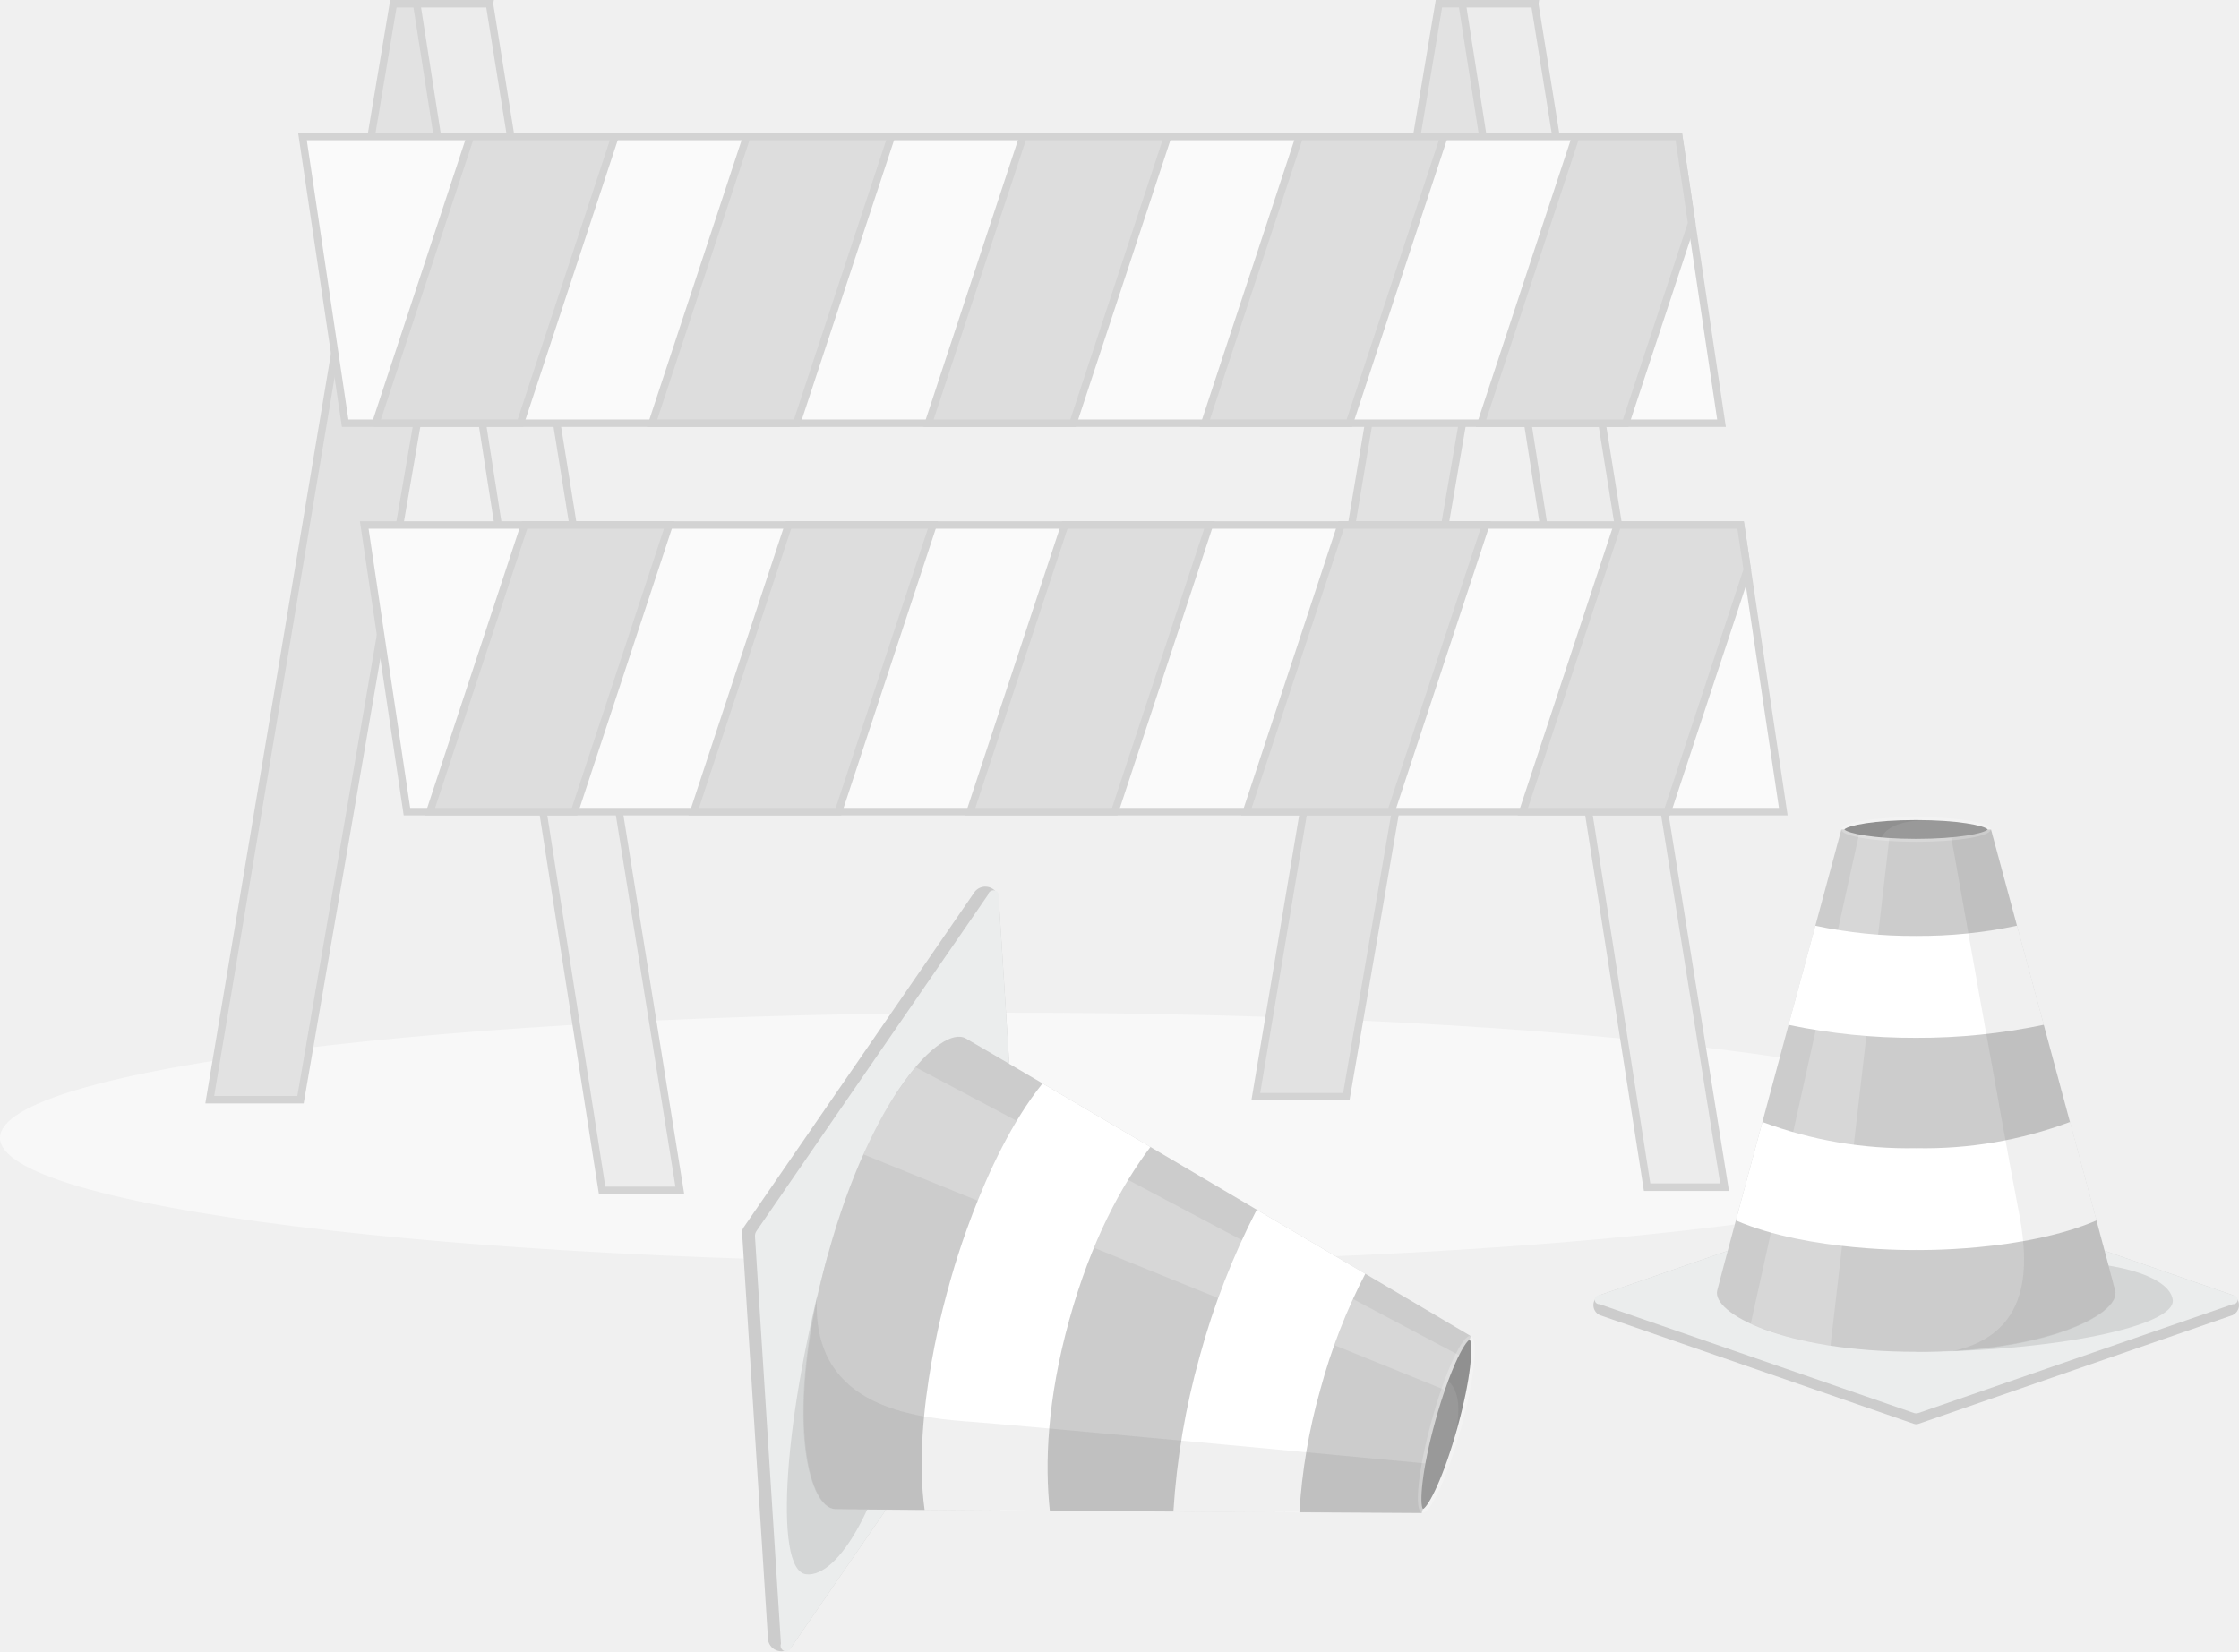
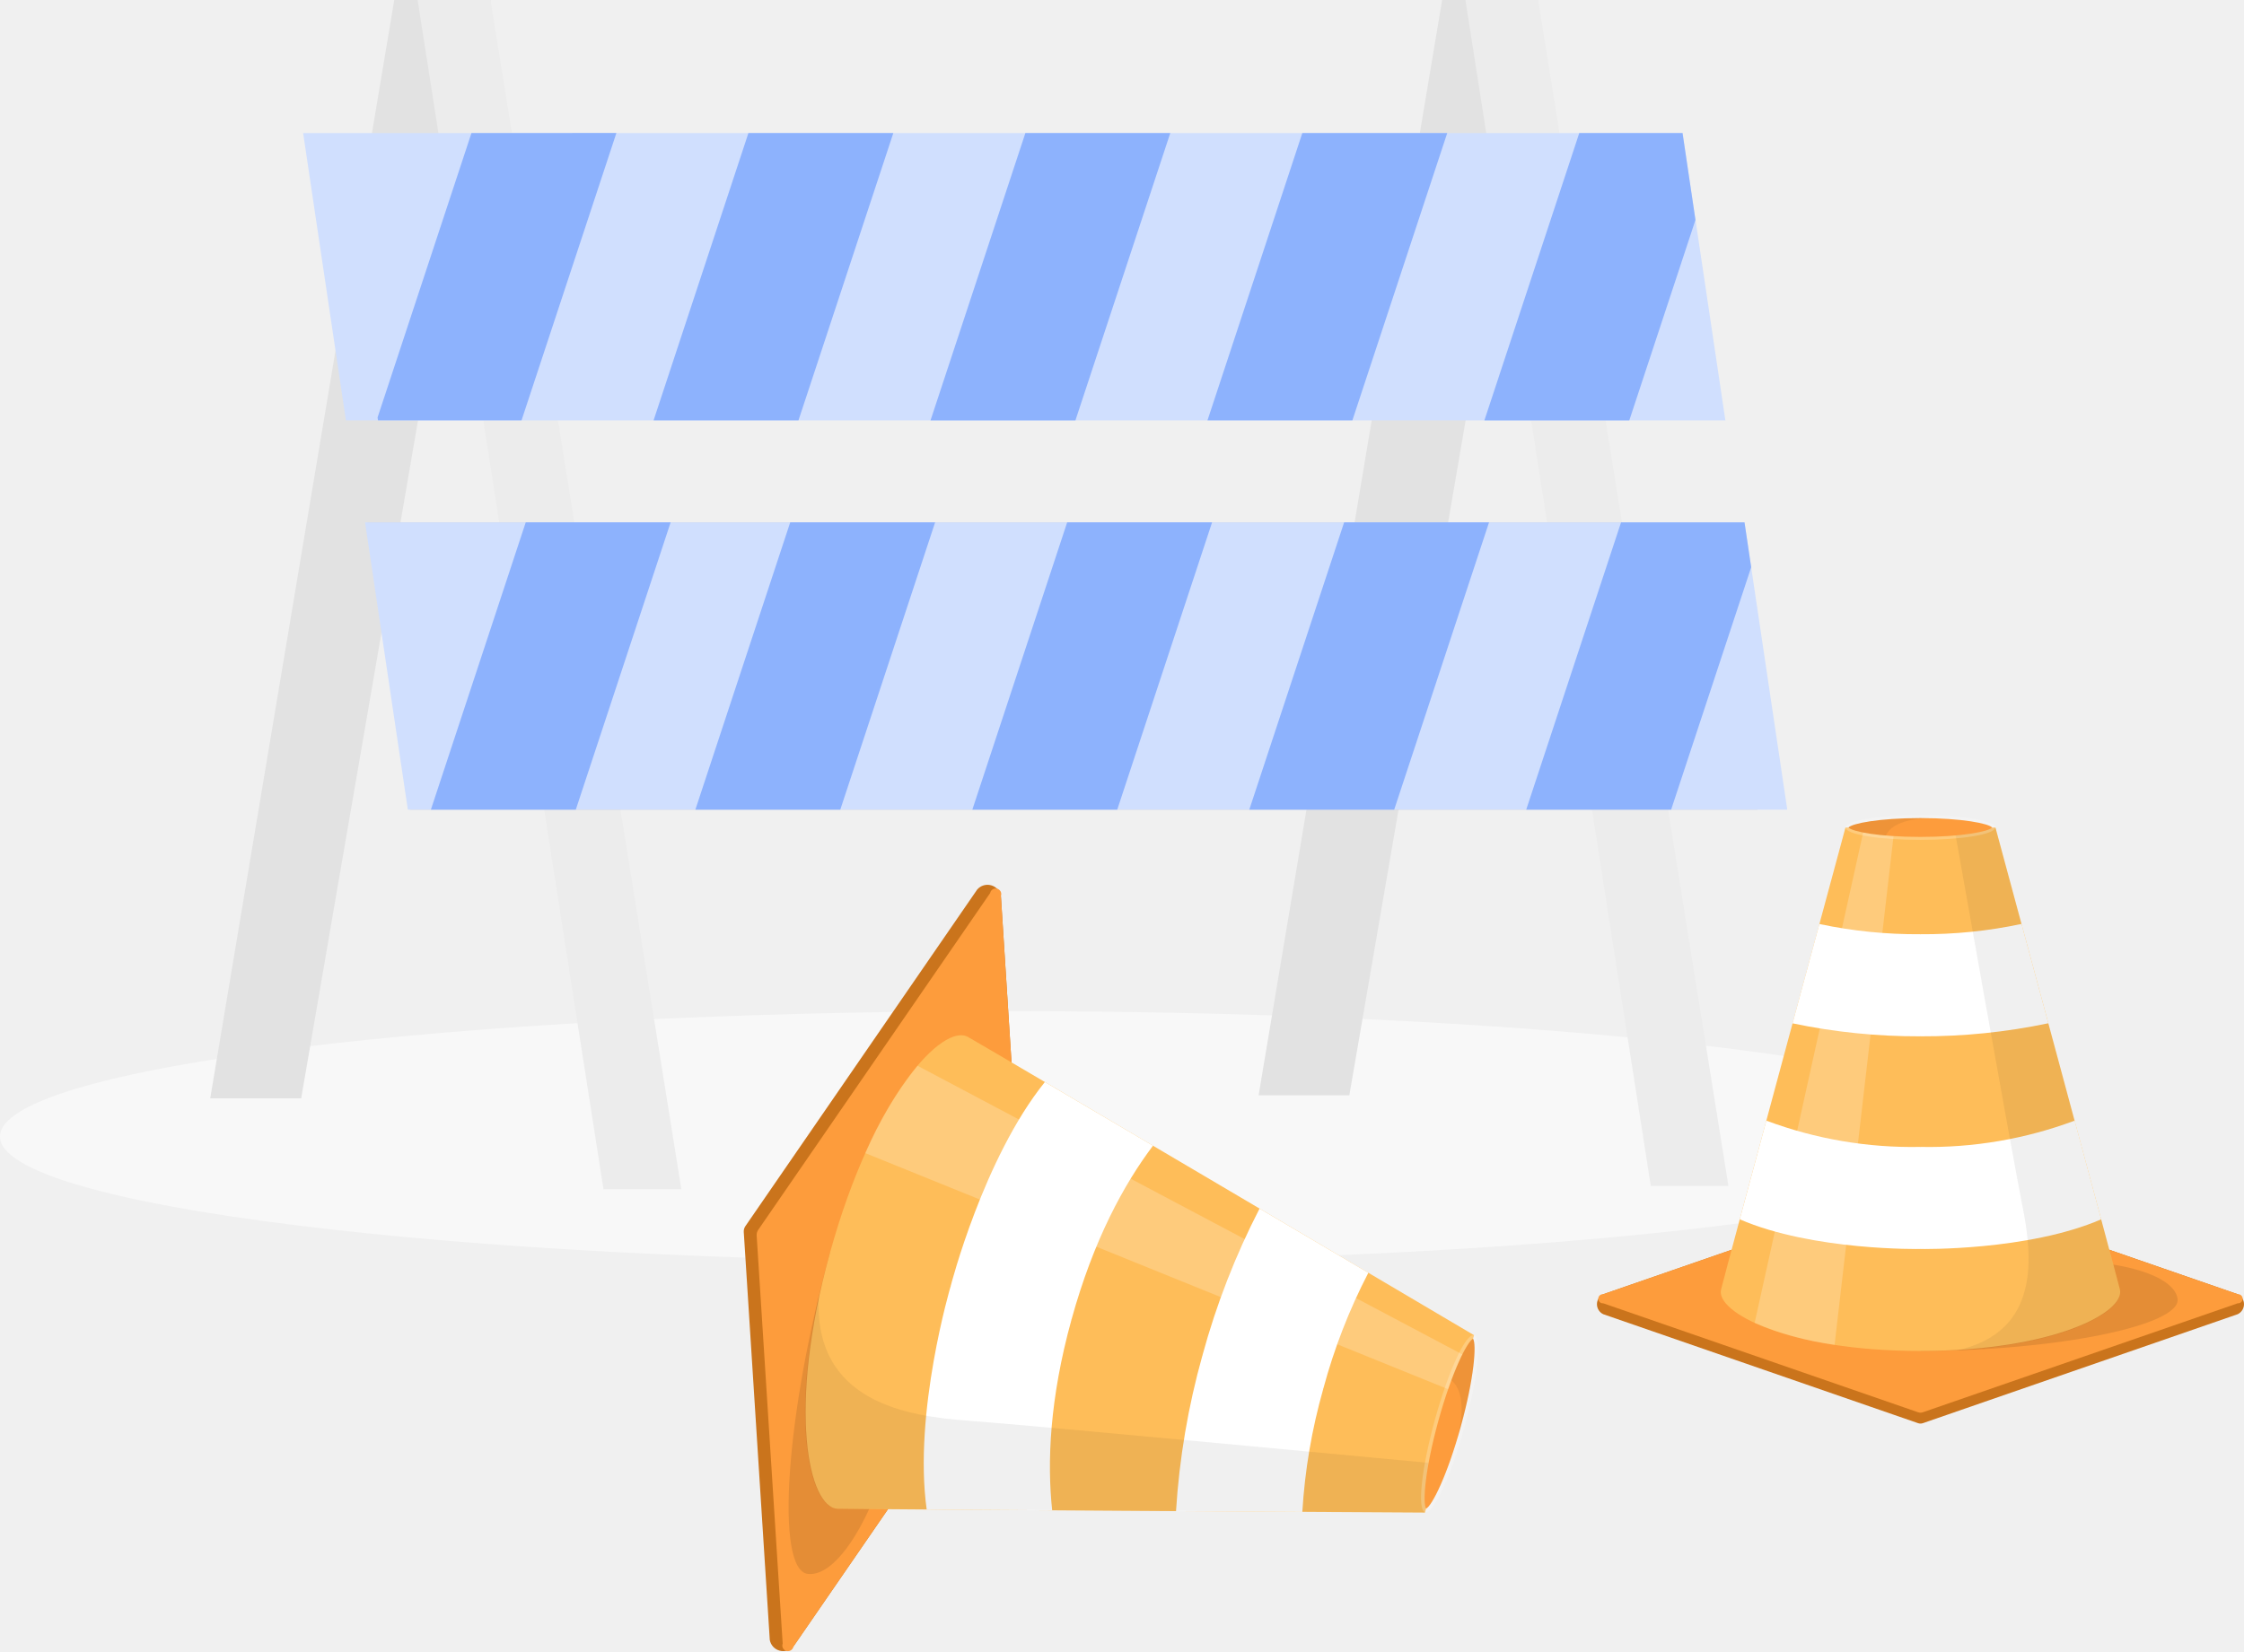
- <svg xmlns="http://www.w3.org/2000/svg" width="298.888" height="220.5" viewBox="0 0 298.888 220.5">
+ <svg xmlns="http://www.w3.org/2000/svg" width="298.888" height="220" viewBox="0 0 298.888 220">
  <defs>
-     <style>.a{fill:#f8f8f8;}.b{fill:#e2e2e2;}.b,.c,.d,.g{stroke:#d3d3d3;}.c{fill:#ececec;}.d{fill:#fafafa;}.e{fill:#d9d9d9;}.f{fill:none;}.g{fill:#ddd;}.h{fill:#ccc;}.i{fill:#ebeded;}.j{opacity:0.1;}.j,.m{mix-blend-mode:multiply;isolation:isolate;}.k,.l{fill:#fff;}.l{opacity:0.21;}.m{fill:#757575;opacity:0.11;}.n{fill:#999;}</style>
+     <style>.a{fill:#f8f8f8;}.b{fill:#e2e2e2;}.c{fill:#ececec;}.d{fill:#d0dffe;}.e{fill:#ccc;}.f{fill:none;}.g{fill:#8db2fd;}.h{fill:#ca741c;}.i{fill:#fd9c3c;}.j{opacity:0.1;}.j,.n{mix-blend-mode:multiply;isolation:isolate;}.k{fill:#febd59;}.l,.m{fill:#fff;}.m{opacity:0.21;}.n{fill:#757575;opacity:0.11;}</style>
  </defs>
-   <g transform="translate(-525 -140.372)">
+   <g transform="translate(-525 -140.872)">
    <ellipse class="a" cx="134.5" cy="16.709" rx="134.5" ry="16.709" transform="translate(525 275.59)" />
    <g transform="translate(553 140.872)">
      <path class="b" d="M418.171,701.88h12.115l25.22-146.332H442.684Z" transform="translate(-418.171 -555.548)" />
      <path class="c" d="M470.945,555.548h9.711l25.416,158.446H495.7Z" transform="translate(-443.32 -555.548)" />
      <path class="b" d="M684.938,701.482H697.02l25.152-145.935H709.384Z" transform="translate(-545.299 -555.548)" />
      <path class="c" d="M737.568,555.548h9.685L772.6,713.563H762.257Z" transform="translate(-570.38 -555.548)" />
      <g transform="translate(12.37 17.725)">
        <path class="d" d="M451.665,627.688l-5.7-38.278H629.7l5.7,38.278Z" transform="translate(-445.961 -589.409)" />
      </g>
      <g transform="translate(20.62 69.595)">
        <path class="e" d="M463.861,726.781l-5.7-38.278H637.622l5.7,38.278Z" transform="translate(-457.846 -688.502)" />
        <path class="d" d="M467.425,726.781l-5.7-38.278H645.456l5.7,38.278Z" transform="translate(-461.721 -688.502)" />
      </g>
      <g transform="translate(16.641 17.725)">
        <path class="f" d="M779.279,638.233h12.788l-3.978-26.7Z" transform="translate(-606.898 -599.954)" />
        <path class="f" d="M510.023,589.409l-12.632,38.278h17.587l12.632-38.278Z" transform="translate(-472.564 -589.409)" />
        <path class="f" d="M449.961,589.409l5.648,37.9,12.508-37.9Z" transform="translate(-449.961 -589.409)" />
        <path class="f" d="M650.967,589.409l-12.632,38.278h17.586l12.632-38.278Z" transform="translate(-539.731 -589.409)" />
        <path class="f" d="M721.439,589.409l-12.632,38.278h17.587l12.632-38.278Z" transform="translate(-573.315 -589.409)" />
        <path class="f" d="M580.495,589.409l-12.632,38.278h17.587l12.632-38.278Z" transform="translate(-506.147 -589.409)" />
        <path class="g" d="M473.26,589.409l-12.508,37.9.056.374h19.123l12.632-38.278Z" transform="translate(-455.104 -589.409)" />
        <path class="g" d="M543.62,589.409l-12.632,38.278h19.3l12.632-38.278Z" transform="translate(-488.575 -589.409)" />
        <path class="g" d="M614.092,589.409,601.46,627.688h19.3l12.632-38.278Z" transform="translate(-522.158 -589.409)" />
        <path class="g" d="M684.564,589.409l-12.632,38.278h19.3l12.632-38.278Z" transform="translate(-555.742 -589.409)" />
        <path class="g" d="M768.79,589.409H755.036L742.4,627.688h19.3l8.81-26.7Z" transform="translate(-589.326 -589.409)" />
      </g>
      <g transform="translate(24.89 69.595)">
        <path class="f" d="M737.025,726.781,749.657,688.5H732.071l-12.632,38.278Z" transform="translate(-586.631 -688.502)" />
        <path class="f" d="M666.553,726.781,679.185,688.5H661.6l-12.632,38.278Z" transform="translate(-553.047 -688.502)" />
        <path class="f" d="M481.194,688.5H465.721l4.813,32.3Z" transform="translate(-465.721 -688.502)" />
        <path class="f" d="M525.609,726.781,538.241,688.5H520.654l-12.632,38.278Z" transform="translate(-485.88 -688.502)" />
        <path class="f" d="M596.081,726.781,608.713,688.5H591.127l-12.632,38.278Z" transform="translate(-519.464 -688.502)" />
        <path class="f" d="M805.383,732.223l-4.813-32.3-10.659,32.3Z" transform="translate(-620.214 -693.945)" />
        <path class="g" d="M560.922,726.781,573.554,688.5h-19.3L541.62,726.781Z" transform="translate(-501.891 -688.502)" />
        <path class="g" d="M560.922,726.781,573.554,688.5h-19.3L541.62,726.781Z" transform="translate(-537.119 -688.502)" />
        <path class="g" d="M631.394,726.781,644.026,688.5h-19.3l-12.632,38.278Z" transform="translate(-535.474 -688.502)" />
        <path class="g" d="M701.866,726.781,714.5,688.5H695.2l-12.632,38.278Z" transform="translate(-569.058 -688.502)" />
        <path class="g" d="M772.338,726.781,783,694.48l-.891-5.978H765.668l-12.632,38.278Z" transform="translate(-602.642 -688.502)" />
      </g>
      <g transform="translate(184.704 108.6)">
        <path class="h" d="M813.8,852.384,771.869,866.9a1.478,1.478,0,0,0,0,2.664l41.93,14.517a.986.986,0,0,0,.647,0l41.93-14.517a1.478,1.478,0,0,0,0-2.664l-41.93-14.517A.98.98,0,0,0,813.8,852.384Z" transform="translate(-771.031 -803.069)" />
        <path class="i" d="M856.557,866.9l-41.93-14.517a.98.98,0,0,0-.647,0L772.049,866.9a.608.608,0,1,0,0,1.211l41.93,14.517a.981.981,0,0,0,.647,0l41.93-14.517a.608.608,0,1,0,0-1.211Z" transform="translate(-771.211 -803.069)" />
        <path class="j" d="M859.849,885.2c18.046,0,34.76-3.4,34.245-6.957s-9.844-5.856-20.435-4.8S859.849,885.2,859.849,885.2Z" transform="translate(-816.757 -813.807)" />
-         <path class="h" d="M858.182,815.754c-.763-3.076-16.572-61.553-16.572-61.553H821.632s-15.81,58.476-16.572,61.553c-.748,3.016,8.847,8.19,26.561,8.19h0C849.335,823.943,858.93,818.77,858.182,815.754Z" transform="translate(-788.529 -752.55)" />
-         <path class="k" d="M858.8,793.918c-1.273-4.716-2.5-9.277-3.573-13.233a62.642,62.642,0,0,1-13.47,1.369l-.024.051v-.051a62.68,62.68,0,0,1-13.43-1.36c-1.069,3.957-2.3,8.518-3.573,13.233a81.32,81.32,0,0,0,17,1.73v-.048l.024.048A81.261,81.261,0,0,0,858.8,793.918Z" transform="translate(-798.679 -766.185)" />
-         <path class="k" d="M854.839,834.7a55.475,55.475,0,0,1-20.52,3.5l-.024.051V838.2a55.479,55.479,0,0,1-20.521-3.5c-1.307,4.854-2.534,9.41-3.538,13.148,9.751,4.222,24.058,3.951,24.058,3.951v-.048l.024.048s14.308.271,24.058-3.951C857.373,844.109,856.147,839.553,854.839,834.7Z" transform="translate(-791.215 -793.993)" />
-         <path class="l" d="M814.322,820.2a40.5,40.5,0,0,0,10.65,2.932l7.986-68.929h-4.036Z" transform="translate(-793.318 -752.55)" />
-         <path class="m" d="M874.709,754.336h-4.316l-1.083.463s7.663,43.258,8.971,49.8S880.9,821.5,869.5,823.947c14.65-.822,22.462-5.326,21.784-8.059C890.518,812.812,874.709,754.336,874.709,754.336Z" transform="translate(-821.628 -752.619)" />
-         <ellipse class="l" cx="9.968" cy="1.651" rx="9.968" ry="1.651" transform="translate(33.103)" />
-         <path class="n" d="M849.652,754.124c-5.555,0-9.1-.725-9.569-1.255.471-.529,4.014-1.255,9.569-1.255s9.1.725,9.57,1.255C858.75,753.4,855.207,754.124,849.652,754.124Z" transform="translate(-806.581 -751.218)" />
-         <path class="m" d="M849.652,751.614c-5.555,0-9.1.725-9.569,1.255.324.364,2.1.82,4.972,1.07.466-1.018,1.856-2.186,5.754-2.313C850.432,751.619,850.049,751.614,849.652,751.614Z" transform="translate(-806.581 -751.218)" />
+         <path class="k" d="M858.182,815.754c-.763-3.076-16.572-61.553-16.572-61.553H821.632s-15.81,58.476-16.572,61.553c-.748,3.016,8.847,8.19,26.561,8.19h0C849.335,823.943,858.93,818.77,858.182,815.754Z" transform="translate(-788.529 -752.55)" />
+         <path class="l" d="M858.8,793.918c-1.273-4.716-2.5-9.277-3.573-13.233a62.642,62.642,0,0,1-13.47,1.369l-.024.051v-.051a62.68,62.68,0,0,1-13.43-1.36c-1.069,3.957-2.3,8.518-3.573,13.233a81.32,81.32,0,0,0,17,1.73v-.048l.024.048A81.261,81.261,0,0,0,858.8,793.918Z" transform="translate(-798.679 -766.185)" />
+         <path class="l" d="M854.839,834.7a55.475,55.475,0,0,1-20.52,3.5l-.024.051V838.2a55.479,55.479,0,0,1-20.521-3.5c-1.307,4.854-2.534,9.41-3.538,13.148,9.751,4.222,24.058,3.951,24.058,3.951v-.048l.024.048s14.308.271,24.058-3.951C857.373,844.109,856.147,839.553,854.839,834.7Z" transform="translate(-791.215 -793.993)" />
+         <path class="m" d="M814.322,820.2a40.5,40.5,0,0,0,10.65,2.932l7.986-68.929h-4.036Z" transform="translate(-793.318 -752.55)" />
+         <path class="n" d="M874.709,754.336h-4.316l-1.083.463s7.663,43.258,8.971,49.8S880.9,821.5,869.5,823.947c14.65-.822,22.462-5.326,21.784-8.059C890.518,812.812,874.709,754.336,874.709,754.336Z" transform="translate(-821.628 -752.619)" />
+         <ellipse class="m" cx="9.968" cy="1.651" rx="9.968" ry="1.651" transform="translate(33.103)" />
+         <path class="i" d="M849.652,754.124c-5.555,0-9.1-.725-9.569-1.255.471-.529,4.014-1.255,9.569-1.255s9.1.725,9.57,1.255C858.75,753.4,855.207,754.124,849.652,754.124Z" transform="translate(-806.581 -751.218)" />
+         <path class="n" d="M849.652,751.614c-5.555,0-9.1.725-9.569,1.255.324.364,2.1.82,4.972,1.07.466-1.018,1.856-2.186,5.754-2.313C850.432,751.619,850.049,751.614,849.652,751.614Z" transform="translate(-806.581 -751.218)" />
      </g>
      <g transform="translate(71.063 117.878)">
        <path class="h" d="M604.18,845.2l-3.465-54.357a1.813,1.813,0,0,0-3.151-.871l-30.887,44.864a1.208,1.208,0,0,0-.212.766l3.465,54.357a1.814,1.814,0,0,0,3.152.871l30.887-44.863A1.206,1.206,0,0,0,604.18,845.2Z" transform="translate(-566.463 -789.344)" />
        <path class="i" d="M574.293,891.2l30.887-44.863a1.206,1.206,0,0,0,.211-.766l-3.465-54.357a.747.747,0,1,0-1.433-.4l-30.886,44.864a1.2,1.2,0,0,0-.212.766l3.465,54.357a.747.747,0,1,0,1.432.4Z" transform="translate(-567.674 -789.706)" />
        <path class="j" d="M582.162,872.911c-5.9,21.352-7.344,42.239-2.967,42.792s10.147-9.732,12.36-22.608S582.162,872.911,582.162,872.911Z" transform="translate(-570.673 -823.887)" />
-         <path class="h" d="M584.763,886.6c3.89.1,78.247.52,78.247.52l3.267-11.819,3.266-11.818s-64.017-37.827-67.409-39.735c-3.324-1.871-12.582,7.789-18.375,28.748h0C577.966,873.453,580.95,886.5,584.763,886.6Z" transform="translate(-572.27 -803.47)" />
-         <path class="k" d="M664.608,903.2l16.825.1a76.929,76.929,0,0,1,2.785-16.384l-.052-.046.06.016a76.927,76.927,0,0,1,6-15.446l-14.489-8.554a99.826,99.826,0,0,0-7.607,19.552l.057.016-.065.013A99.753,99.753,0,0,0,664.608,903.2Z" transform="translate(-607.033 -819.742)" />
-         <path class="k" d="M624.44,891.213c-.684-6.385-.35-14.841,2.574-25.422l-.052-.045.06.017c2.924-10.581,6.98-18.008,10.846-23.136-5.315-3.135-10.306-6.076-14.4-8.485-8.184,10.155-12.542,27.173-12.542,27.173l.057.016-.065.013s-5,16.841-3.192,29.757C612.477,891.134,618.269,891.173,624.44,891.213Z" transform="translate(-583.358 -807.861)" />
-         <path class="l" d="M601.014,830.449a49.715,49.715,0,0,0-6.952,11.642l78.944,31.989,1.32-4.776Z" transform="translate(-577.871 -806.335)" />
-         <path class="m" d="M662.877,911.511l1.411-5.107-.194-1.433s-53.687-5.079-61.851-5.669-20.862-2.433-20.024-16.721c-3.818,17.6-1.044,28.318,2.41,28.41C588.521,911.1,662.877,911.511,662.877,911.511Z" transform="translate(-572.216 -827.885)" />
-         <ellipse class="l" cx="12.236" cy="2.027" rx="12.236" ry="2.027" transform="translate(88.8 83.059) rotate(-74.551)" />
-         <path class="n" d="M722.89,903.356c1.816-6.572,3.833-10.526,4.614-10.911.472.731.172,5.16-1.644,11.732s-3.833,10.527-4.614,10.912C720.774,914.358,721.074,909.929,722.89,903.356Z" transform="translate(-630.362 -831.962)" />
-         <path class="m" d="M728.372,904.177c1.816-6.572,2.116-11,1.644-11.732-.536.264-1.655,2.212-2.892,5.534,1.052.885,1.979,2.911.855,7.563C728.111,905.1,728.242,904.647,728.372,904.177Z" transform="translate(-632.875 -831.962)" />
+         <path class="k" d="M584.763,886.6c3.89.1,78.247.52,78.247.52l3.267-11.819,3.266-11.818s-64.017-37.827-67.409-39.735c-3.324-1.871-12.582,7.789-18.375,28.748h0C577.966,873.453,580.95,886.5,584.763,886.6Z" transform="translate(-572.27 -803.47)" />
+         <path class="l" d="M664.608,903.2l16.825.1a76.929,76.929,0,0,1,2.785-16.384l-.052-.046.06.016a76.927,76.927,0,0,1,6-15.446l-14.489-8.554a99.826,99.826,0,0,0-7.607,19.552l.057.016-.065.013A99.753,99.753,0,0,0,664.608,903.2Z" transform="translate(-607.033 -819.742)" />
+         <path class="l" d="M624.44,891.213c-.684-6.385-.35-14.841,2.574-25.422l-.052-.045.06.017c2.924-10.581,6.98-18.008,10.846-23.136-5.315-3.135-10.306-6.076-14.4-8.485-8.184,10.155-12.542,27.173-12.542,27.173l.057.016-.065.013s-5,16.841-3.192,29.757C612.477,891.134,618.269,891.173,624.44,891.213Z" transform="translate(-583.358 -807.861)" />
+         <path class="m" d="M601.014,830.449a49.715,49.715,0,0,0-6.952,11.642l78.944,31.989,1.32-4.776Z" transform="translate(-577.871 -806.335)" />
+         <path class="n" d="M662.877,911.511l1.411-5.107-.194-1.433s-53.687-5.079-61.851-5.669-20.862-2.433-20.024-16.721c-3.818,17.6-1.044,28.318,2.41,28.41C588.521,911.1,662.877,911.511,662.877,911.511Z" transform="translate(-572.216 -827.885)" />
+         <ellipse class="m" cx="12.236" cy="2.027" rx="12.236" ry="2.027" transform="translate(88.8 83.059) rotate(-74.551)" />
+         <path class="i" d="M722.89,903.356c1.816-6.572,3.833-10.526,4.614-10.911.472.731.172,5.16-1.644,11.732s-3.833,10.527-4.614,10.912C720.774,914.358,721.074,909.929,722.89,903.356Z" transform="translate(-630.362 -831.962)" />
+         <path class="n" d="M728.372,904.177c1.816-6.572,2.116-11,1.644-11.732-.536.264-1.655,2.212-2.892,5.534,1.052.885,1.979,2.911.855,7.563C728.111,905.1,728.242,904.647,728.372,904.177Z" transform="translate(-632.875 -831.962)" />
      </g>
    </g>
  </g>
</svg>
